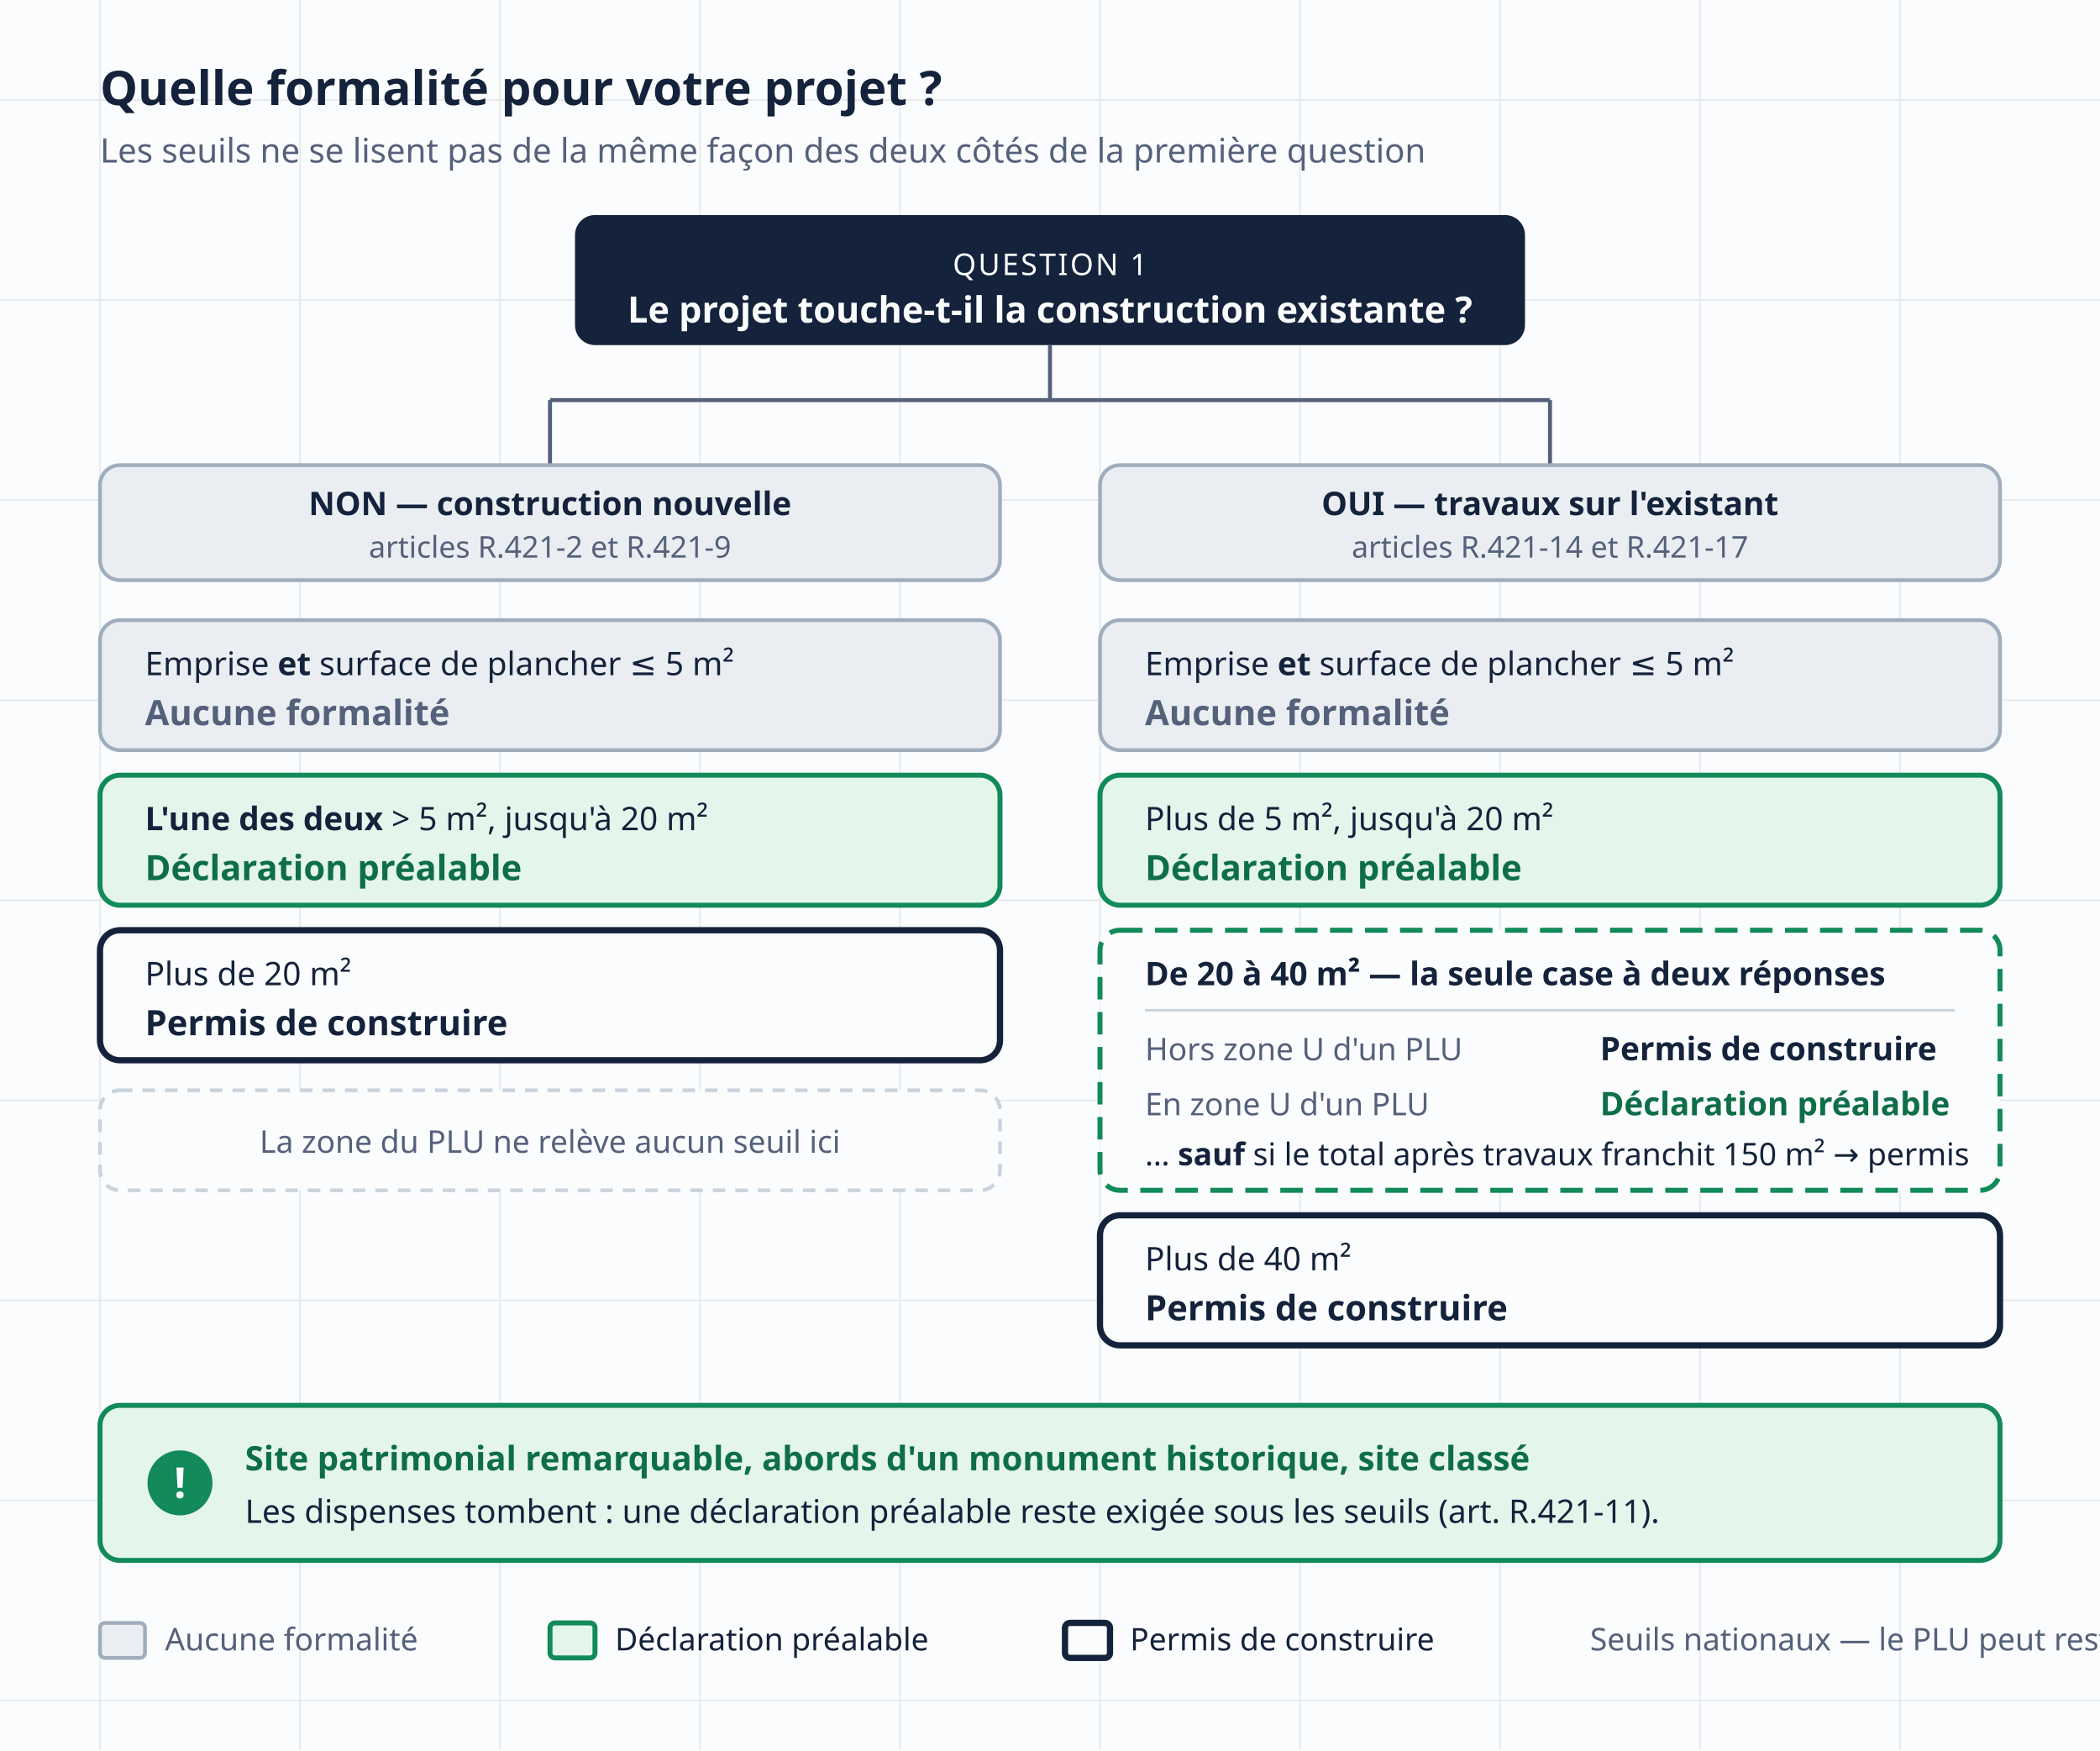
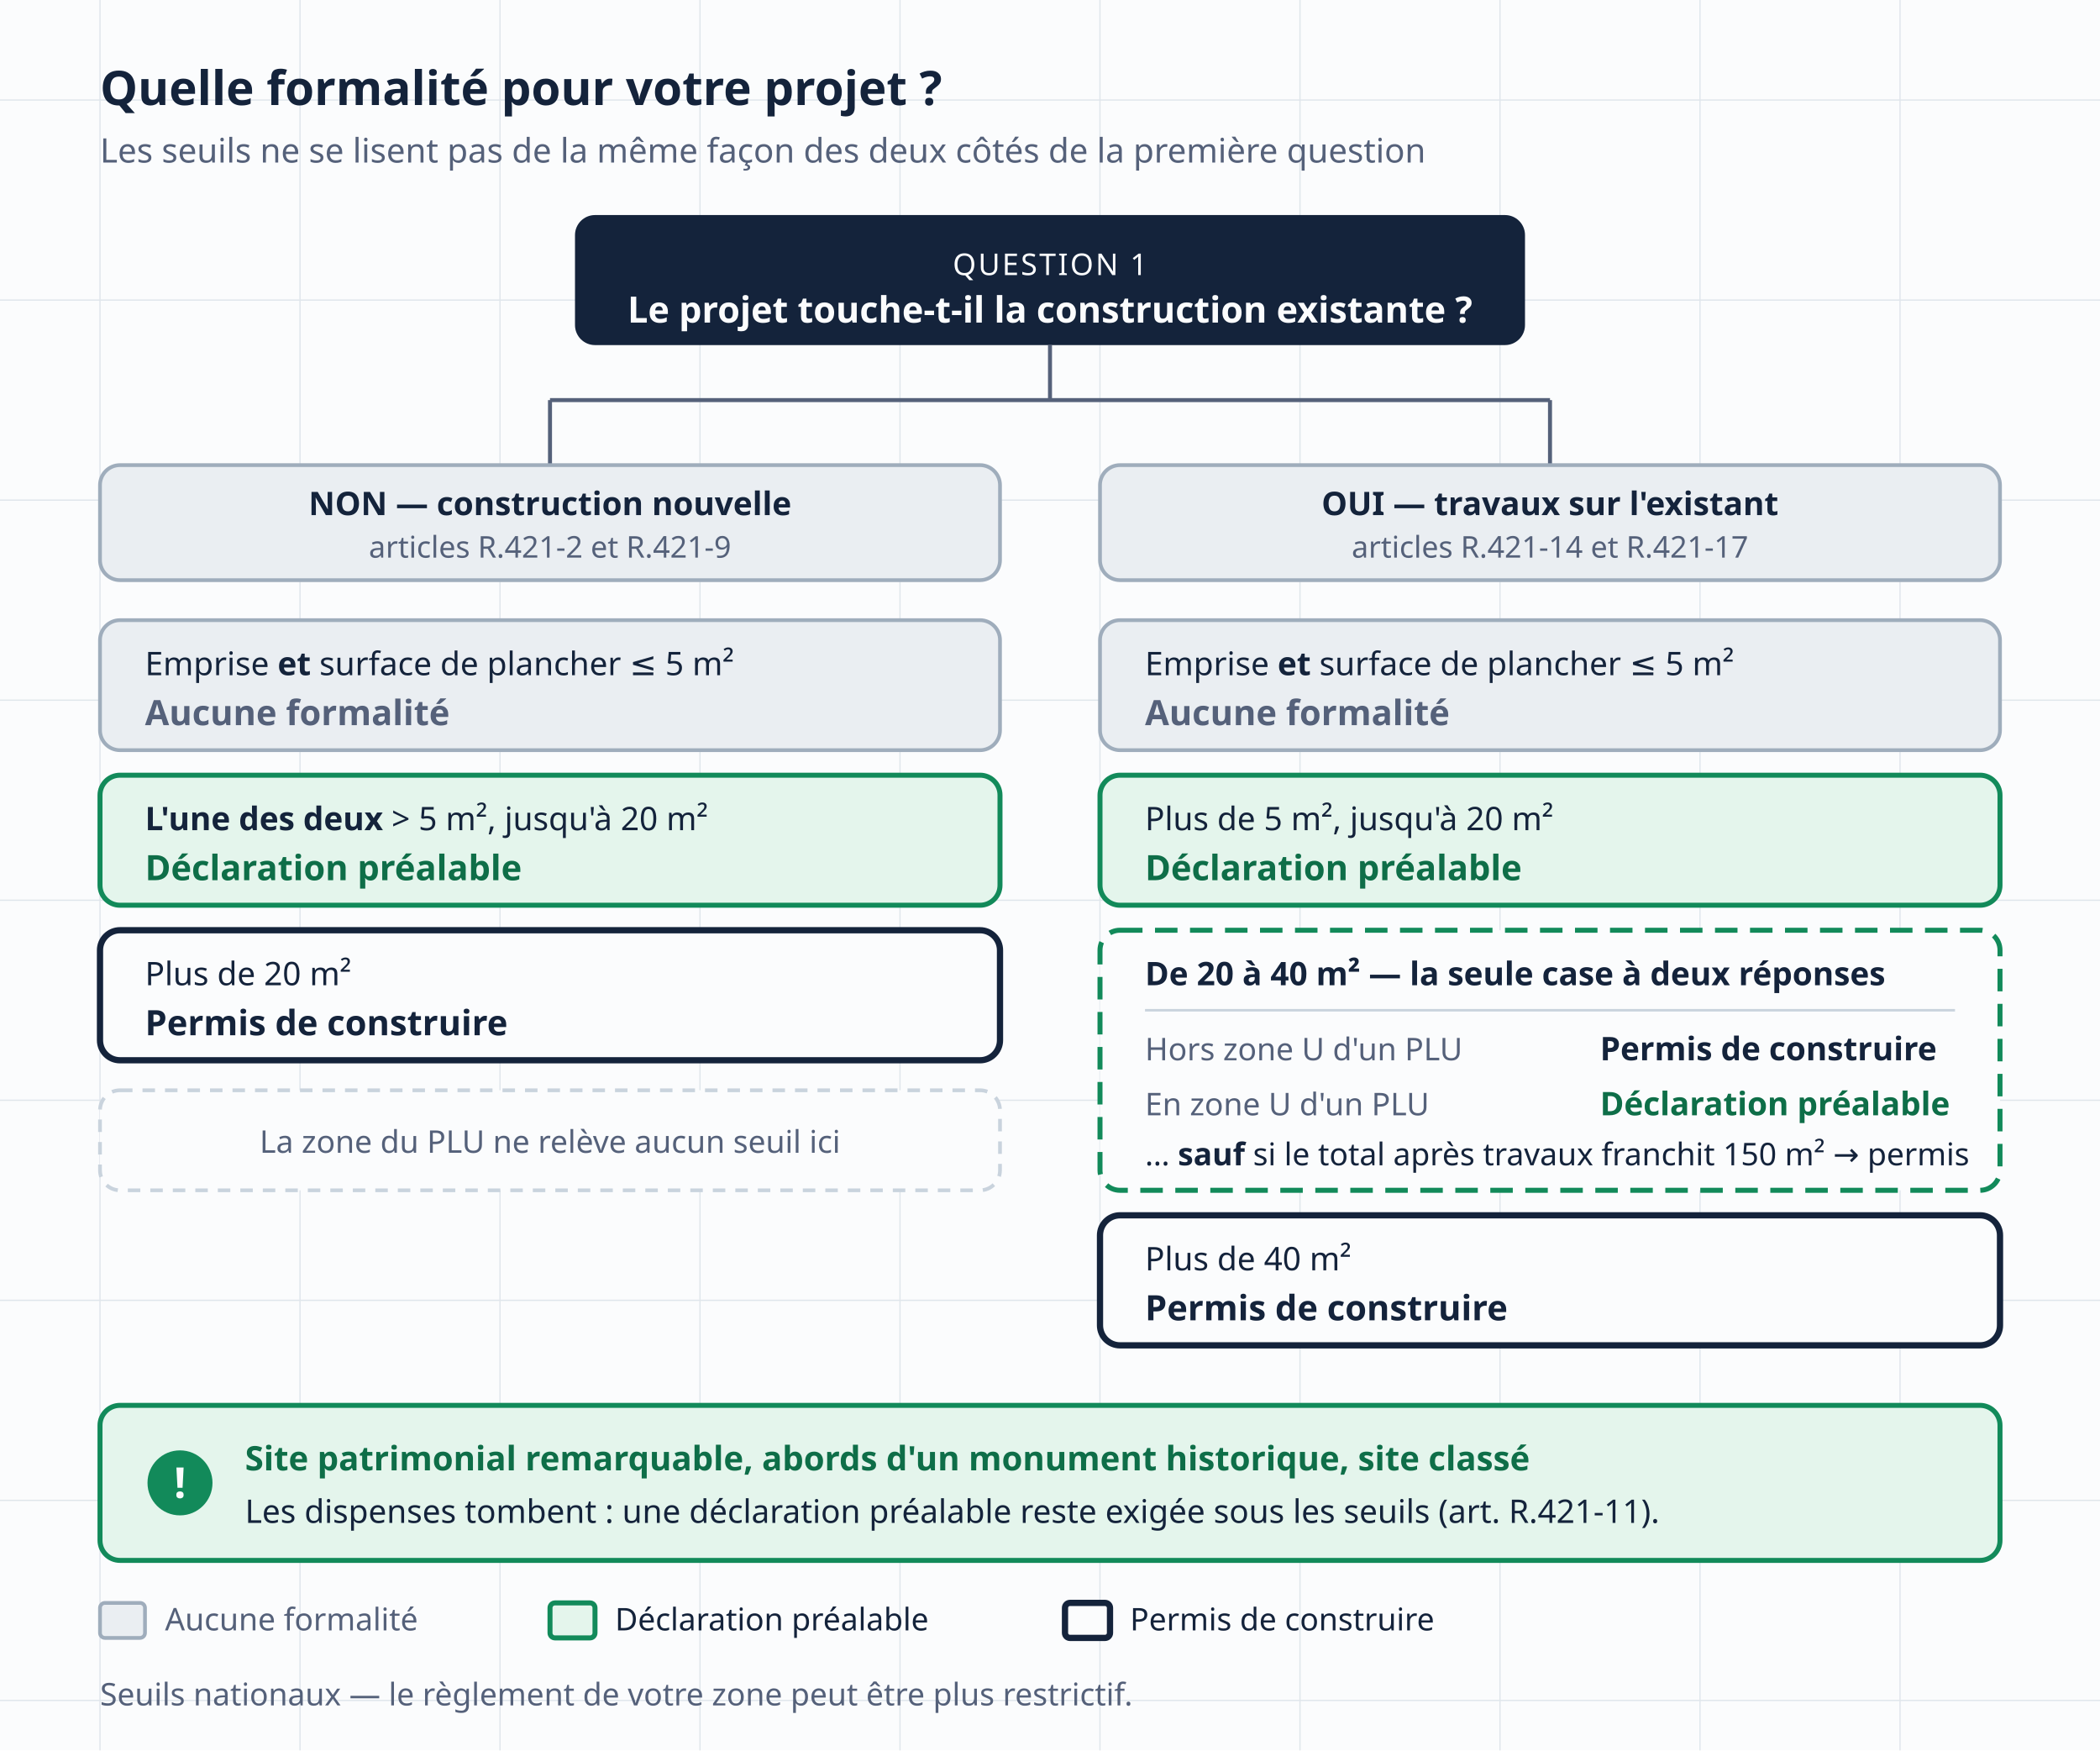
<svg xmlns="http://www.w3.org/2000/svg" viewBox="0 0 840 700" width="840" height="700" role="img" aria-labelledby="tdp ddp" font-family="IBM Plex Sans, system-ui, sans-serif">
  <rect width="840" height="700" fill="#FBFCFD" />
  <g stroke="#C9D3DD" stroke-width=".5" opacity=".55">
    <path d="M40 0V700M120 0V700M200 0V700M280 0V700M360 0V700M440 0V700M520 0V700M600 0V700M680 0V700M760 0V700" />
    <path d="M0 40H840M0 120H840M0 200H840M0 280H840M0 360H840M0 440H840M0 520H840M0 600H840M0 680H840" />
  </g>
  <text x="40" y="42" fill="#14233B" font-size="19" font-weight="600">Quelle formalité pour votre projet ?</text>
  <text x="40" y="65" fill="#55617A" font-size="13.5">Les seuils ne se lisent pas de la même façon des deux côtés de la première question</text>
  <rect x="230" y="86" width="380" height="52" rx="8" fill="#14233B" />
  <text x="420" y="110" text-anchor="middle" fill="#FBFCFD" font-size="12" letter-spacing=".8">QUESTION 1</text>
  <text x="420" y="129" text-anchor="middle" fill="#FBFCFD" font-size="14.5" font-weight="600">Le projet touche-t-il la construction existante ?</text>
  <g stroke="#55617A" stroke-width="1.6" fill="none">
    <path d="M420 138V160M220 160H620M220 160V186M620 160V186" />
  </g>
  <rect x="40" y="186" width="360" height="46" rx="8" fill="#EAEEF2" stroke="#9FADBC" stroke-width="1.5" />
  <text x="220" y="206" text-anchor="middle" fill="#14233B" font-size="13" font-weight="600">NON — construction nouvelle</text>
  <text x="220" y="223" text-anchor="middle" fill="#55617A" font-size="12">articles R.421-2 et R.421-9</text>
  <rect x="40" y="248" width="360" height="52" rx="8" fill="#EAEEF2" stroke="#9FADBC" stroke-width="1.5" />
  <text x="58" y="270" fill="#14233B" font-size="13">Emprise <tspan font-weight="600">et</tspan> surface de plancher ≤ 5 m²</text>
  <text x="58" y="290" fill="#55617A" font-size="14" font-weight="600">Aucune formalité</text>
  <rect x="40" y="310" width="360" height="52" rx="8" fill="#E4F5EC" stroke="#128A5A" stroke-width="2" />
  <text x="58" y="332" fill="#14233B" font-size="13">
    <tspan font-weight="600">L'une des deux</tspan> &gt; 5 m², jusqu'à 20 m²</text>
  <text x="58" y="352" fill="#0E6E48" font-size="14" font-weight="600">Déclaration préalable</text>
  <rect x="40" y="372" width="360" height="52" rx="8" fill="#FBFCFD" stroke="#14233B" stroke-width="2.5" />
  <text x="58" y="394" fill="#14233B" font-size="13">Plus de 20 m²</text>
  <text x="58" y="414" fill="#14233B" font-size="14" font-weight="600">Permis de construire</text>
  <rect x="40" y="436" width="360" height="40" rx="8" fill="#FBFCFD" stroke="#C9D3DD" stroke-width="1.5" stroke-dasharray="5 4" />
  <text x="220" y="461" text-anchor="middle" fill="#55617A" font-size="12.5">La zone du PLU ne relève aucun seuil ici</text>
  <rect x="440" y="186" width="360" height="46" rx="8" fill="#EAEEF2" stroke="#9FADBC" stroke-width="1.5" />
  <text x="620" y="206" text-anchor="middle" fill="#14233B" font-size="13" font-weight="600">OUI — travaux sur l'existant</text>
  <text x="620" y="223" text-anchor="middle" fill="#55617A" font-size="12">articles R.421-14 et R.421-17</text>
  <rect x="440" y="248" width="360" height="52" rx="8" fill="#EAEEF2" stroke="#9FADBC" stroke-width="1.5" />
  <text x="458" y="270" fill="#14233B" font-size="13">Emprise <tspan font-weight="600">et</tspan> surface de plancher ≤ 5 m²</text>
  <text x="458" y="290" fill="#55617A" font-size="14" font-weight="600">Aucune formalité</text>
  <rect x="440" y="310" width="360" height="52" rx="8" fill="#E4F5EC" stroke="#128A5A" stroke-width="2" />
  <text x="458" y="332" fill="#14233B" font-size="13">Plus de 5 m², jusqu'à 20 m²</text>
  <text x="458" y="352" fill="#0E6E48" font-size="14" font-weight="600">Déclaration préalable</text>
  <rect x="440" y="372" width="360" height="104" rx="8" fill="#FBFCFD" stroke="#128A5A" stroke-width="2" stroke-dasharray="9 5" />
  <text x="458" y="394" fill="#14233B" font-size="13" font-weight="600">De 20 à 40 m² — la seule case à deux réponses</text>
  <line x1="458" y1="404" x2="782" y2="404" stroke="#C9D3DD" stroke-width="1" />
  <text x="458" y="424" fill="#55617A" font-size="12.5">Hors zone U d'un PLU</text>
  <text x="640" y="424" fill="#14233B" font-size="13" font-weight="600">Permis de construire</text>
  <text x="458" y="446" fill="#55617A" font-size="12.5">En zone U d'un PLU</text>
  <text x="640" y="446" fill="#0E6E48" font-size="13" font-weight="600">Déclaration préalable</text>
  <text x="458" y="466" fill="#14233B" font-size="12.5">… <tspan font-weight="600">sauf</tspan> si le total après travaux franchit 150 m² → permis</text>
  <rect x="440" y="486" width="360" height="52" rx="8" fill="#FBFCFD" stroke="#14233B" stroke-width="2.5" />
  <text x="458" y="508" fill="#14233B" font-size="13">Plus de 40 m²</text>
  <text x="458" y="528" fill="#14233B" font-size="14" font-weight="600">Permis de construire</text>
  <rect x="40" y="562" width="760" height="62" rx="8" fill="#E4F5EC" stroke="#128A5A" stroke-width="2" />
  <circle cx="72" cy="593" r="13" fill="#128A5A" />
  <text x="72" y="599" text-anchor="middle" fill="#FBFCFD" font-size="17" font-weight="600">!</text>
  <text x="98" y="588" fill="#0E6E48" font-size="13.5" font-weight="600">Site patrimonial remarquable, abords d'un monument historique, site classé</text>
  <text x="98" y="609" fill="#14233B" font-size="13">Les dispenses tombent : une déclaration préalable reste exigée sous les seuils (art. R.421-11).</text>
-   <g transform="translate(40,660)" font-size="12.5">
+   <g transform="translate(40,652)" font-size="12.5">
    <rect x="0" y="-11" width="18" height="14" rx="2" fill="#EAEEF2" stroke="#9FADBC" stroke-width="1.5" />
    <text x="26" y="0" fill="#55617A">Aucune formalité</text>
    <rect x="180" y="-11" width="18" height="14" rx="2" fill="#E4F5EC" stroke="#128A5A" stroke-width="2" />
    <text x="206" y="0" fill="#14233B">Déclaration préalable</text>
    <rect x="386" y="-11" width="18" height="14" rx="2" fill="#FBFCFD" stroke="#14233B" stroke-width="2.5" />
    <text x="412" y="0" fill="#14233B">Permis de construire</text>
-     <text x="596" y="0" fill="#55617A">Seuils nationaux — le PLU peut restreindre</text>
  </g>
+   <text x="40" y="682" fill="#55617A" font-size="12.5">Seuils nationaux — le règlement de votre zone peut être plus restrictif.</text>
</svg>
